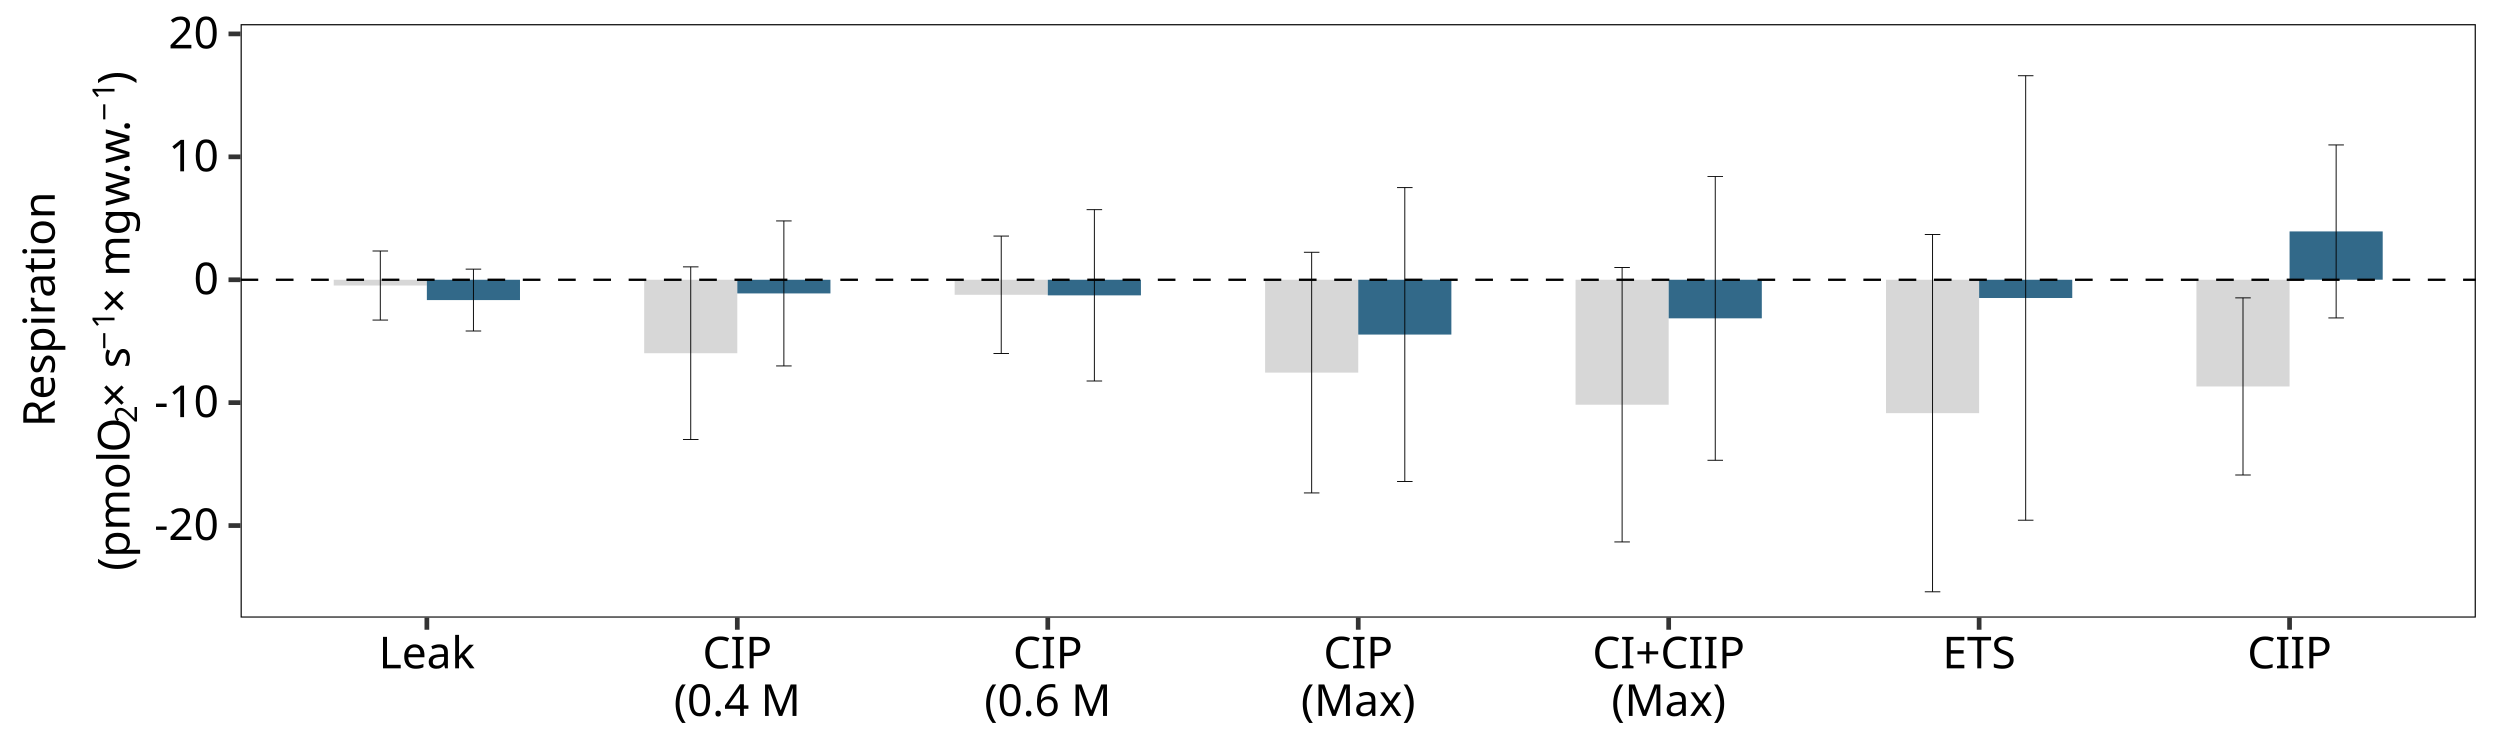
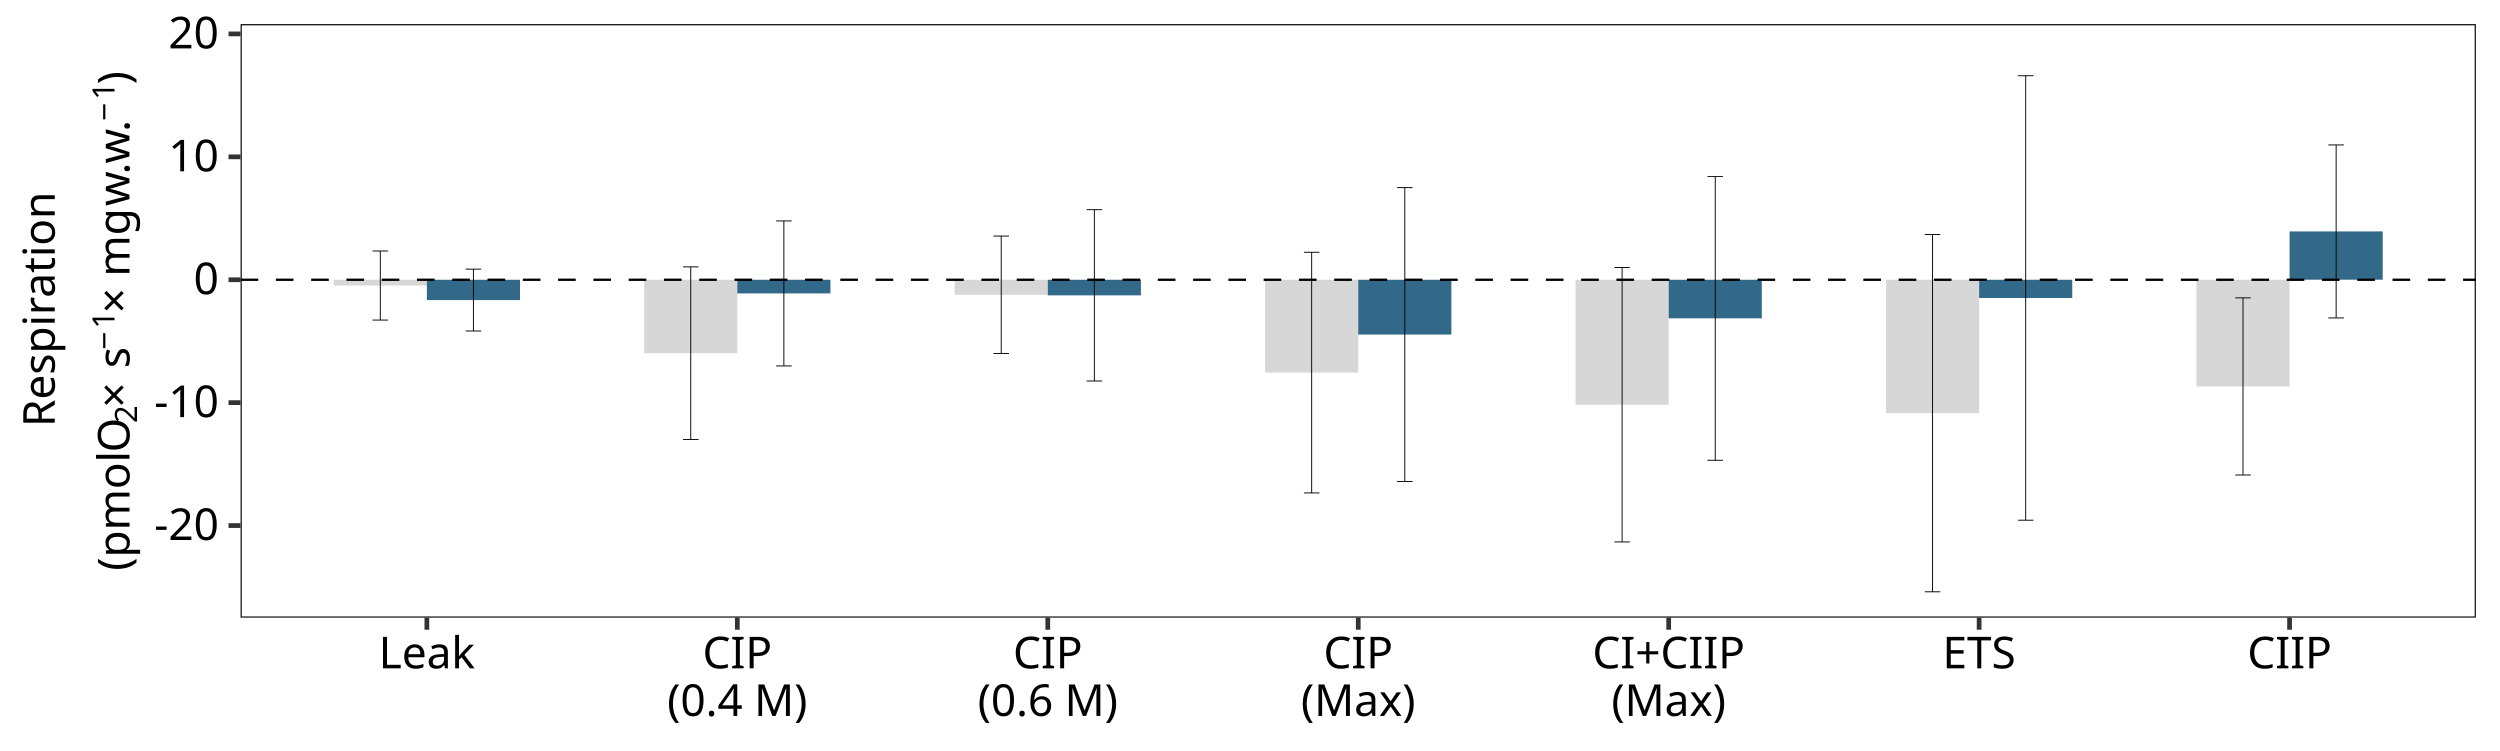
<svg xmlns="http://www.w3.org/2000/svg" class="svglite" width="566.93pt" height="170.08pt" viewBox="0 0 566.93 170.08">
  <defs>
    <style type="text/css">
    .svglite line, .svglite polyline, .svglite polygon, .svglite path, .svglite rect, .svglite circle {
      fill: none;
      stroke: #000000;
      stroke-linecap: round;
      stroke-linejoin: round;
      stroke-miterlimit: 10.00;
    }
    .svglite text {
      white-space: pre;
    }
  </style>
  </defs>
  <rect width="100%" height="100%" style="stroke: none; fill: none;" />
  <defs>
    <clipPath id="cpMC4wMHw1NjYuOTN8MC4wMHwxNzAuMDg=">
      <rect x="0.00" y="0.00" width="566.93" height="170.08" />
    </clipPath>
  </defs>
  <g clip-path="url(#cpMC4wMHw1NjYuOTN8MC4wMHwxNzAuMDg=)">
</g>
  <defs>
    <clipPath id="cpNTQuNTZ8NTYxLjQ1fDUuNDh8MTQwLjA2">
      <rect x="54.56" y="5.48" width="506.89" height="134.58" />
    </clipPath>
  </defs>
  <g clip-path="url(#cpNTQuNTZ8NTYxLjQ1fDUuNDh8MTQwLjA2)">
    <rect x="75.68" y="63.44" width="21.12" height="1.31" style="stroke-width: 1.07; stroke: none; stroke-linecap: butt; stroke-linejoin: miter; fill: #D7D7D7;" />
    <rect x="96.80" y="63.44" width="21.12" height="4.61" style="stroke-width: 1.07; stroke: none; stroke-linecap: butt; stroke-linejoin: miter; fill: #326989;" />
    <rect x="146.08" y="63.44" width="21.12" height="16.66" style="stroke-width: 1.07; stroke: none; stroke-linecap: butt; stroke-linejoin: miter; fill: #D7D7D7;" />
    <rect x="167.20" y="63.44" width="21.12" height="3.10" style="stroke-width: 1.07; stroke: none; stroke-linecap: butt; stroke-linejoin: miter; fill: #326989;" />
    <rect x="216.49" y="63.44" width="21.12" height="3.41" style="stroke-width: 1.07; stroke: none; stroke-linecap: butt; stroke-linejoin: miter; fill: #D7D7D7;" />
    <rect x="237.61" y="63.44" width="21.12" height="3.54" style="stroke-width: 1.07; stroke: none; stroke-linecap: butt; stroke-linejoin: miter; fill: #326989;" />
    <rect x="286.89" y="63.44" width="21.12" height="21.06" style="stroke-width: 1.07; stroke: none; stroke-linecap: butt; stroke-linejoin: miter; fill: #D7D7D7;" />
    <rect x="308.01" y="63.44" width="21.12" height="12.43" style="stroke-width: 1.07; stroke: none; stroke-linecap: butt; stroke-linejoin: miter; fill: #326989;" />
    <rect x="357.29" y="63.44" width="21.12" height="28.34" style="stroke-width: 1.07; stroke: none; stroke-linecap: butt; stroke-linejoin: miter; fill: #D7D7D7;" />
    <rect x="378.41" y="63.44" width="21.12" height="8.75" style="stroke-width: 1.07; stroke: none; stroke-linecap: butt; stroke-linejoin: miter; fill: #326989;" />
    <rect x="427.69" y="63.44" width="21.12" height="30.25" style="stroke-width: 1.07; stroke: none; stroke-linecap: butt; stroke-linejoin: miter; fill: #D7D7D7;" />
    <rect x="448.81" y="63.44" width="21.12" height="4.14" style="stroke-width: 1.07; stroke: none; stroke-linecap: butt; stroke-linejoin: miter; fill: #326989;" />
    <rect x="498.09" y="63.44" width="21.12" height="24.20" style="stroke-width: 1.07; stroke: none; stroke-linecap: butt; stroke-linejoin: miter; fill: #D7D7D7;" />
    <rect x="519.21" y="52.48" width="21.12" height="10.95" style="stroke-width: 1.07; stroke: none; stroke-linecap: butt; stroke-linejoin: miter; fill: #326989;" />
    <polyline points="84.48,56.92 88.00,56.92 " style="stroke-width: 0.21; stroke-linecap: butt;" />
    <polyline points="86.24,56.92 86.24,72.58 " style="stroke-width: 0.21; stroke-linecap: butt;" />
    <polyline points="84.48,72.58 88.00,72.58 " style="stroke-width: 0.21; stroke-linecap: butt;" />
    <polyline points="154.88,60.52 158.40,60.52 " style="stroke-width: 0.21; stroke-linecap: butt;" />
    <polyline points="156.64,60.52 156.64,99.67 " style="stroke-width: 0.21; stroke-linecap: butt;" />
    <polyline points="154.88,99.67 158.40,99.67 " style="stroke-width: 0.21; stroke-linecap: butt;" />
    <polyline points="225.29,53.53 228.81,53.53 " style="stroke-width: 0.21; stroke-linecap: butt;" />
    <polyline points="227.05,53.53 227.05,80.16 " style="stroke-width: 0.21; stroke-linecap: butt;" />
    <polyline points="225.29,80.16 228.81,80.16 " style="stroke-width: 0.21; stroke-linecap: butt;" />
    <polyline points="295.69,57.21 299.21,57.21 " style="stroke-width: 0.21; stroke-linecap: butt;" />
    <polyline points="297.45,57.21 297.45,111.79 " style="stroke-width: 0.21; stroke-linecap: butt;" />
    <polyline points="295.69,111.79 299.21,111.79 " style="stroke-width: 0.21; stroke-linecap: butt;" />
    <polyline points="366.09,60.67 369.61,60.67 " style="stroke-width: 0.21; stroke-linecap: butt;" />
    <polyline points="367.85,60.67 367.85,122.89 " style="stroke-width: 0.21; stroke-linecap: butt;" />
    <polyline points="366.09,122.89 369.61,122.89 " style="stroke-width: 0.21; stroke-linecap: butt;" />
    <polyline points="436.49,53.17 440.01,53.17 " style="stroke-width: 0.21; stroke-linecap: butt;" />
    <polyline points="438.25,53.17 438.25,134.21 " style="stroke-width: 0.21; stroke-linecap: butt;" />
    <polyline points="436.49,134.21 440.01,134.21 " style="stroke-width: 0.21; stroke-linecap: butt;" />
    <polyline points="506.89,67.55 510.41,67.55 " style="stroke-width: 0.21; stroke-linecap: butt;" />
    <polyline points="508.65,67.55 508.65,107.72 " style="stroke-width: 0.21; stroke-linecap: butt;" />
    <polyline points="506.89,107.72 510.41,107.72 " style="stroke-width: 0.21; stroke-linecap: butt;" />
    <polyline points="105.60,61.03 109.12,61.03 " style="stroke-width: 0.21; stroke-linecap: butt;" />
    <polyline points="107.36,61.03 107.36,75.06 " style="stroke-width: 0.21; stroke-linecap: butt;" />
    <polyline points="105.60,75.06 109.12,75.06 " style="stroke-width: 0.21; stroke-linecap: butt;" />
    <polyline points="176.00,50.10 179.52,50.10 " style="stroke-width: 0.21; stroke-linecap: butt;" />
    <polyline points="177.76,50.10 177.76,82.98 " style="stroke-width: 0.21; stroke-linecap: butt;" />
    <polyline points="176.00,82.98 179.52,82.98 " style="stroke-width: 0.21; stroke-linecap: butt;" />
    <polyline points="246.41,47.54 249.93,47.54 " style="stroke-width: 0.21; stroke-linecap: butt;" />
    <polyline points="248.17,47.54 248.17,86.40 " style="stroke-width: 0.21; stroke-linecap: butt;" />
    <polyline points="246.41,86.40 249.93,86.40 " style="stroke-width: 0.21; stroke-linecap: butt;" />
    <polyline points="316.81,42.54 320.33,42.54 " style="stroke-width: 0.21; stroke-linecap: butt;" />
    <polyline points="318.57,42.54 318.57,109.19 " style="stroke-width: 0.21; stroke-linecap: butt;" />
    <polyline points="316.81,109.19 320.33,109.19 " style="stroke-width: 0.21; stroke-linecap: butt;" />
    <polyline points="387.21,40.01 390.73,40.01 " style="stroke-width: 0.21; stroke-linecap: butt;" />
    <polyline points="388.97,40.01 388.97,104.37 " style="stroke-width: 0.21; stroke-linecap: butt;" />
    <polyline points="387.21,104.37 390.73,104.37 " style="stroke-width: 0.21; stroke-linecap: butt;" />
    <polyline points="457.61,17.18 461.13,17.18 " style="stroke-width: 0.21; stroke-linecap: butt;" />
    <polyline points="459.37,17.18 459.37,117.96 " style="stroke-width: 0.21; stroke-linecap: butt;" />
    <polyline points="457.61,117.96 461.13,117.96 " style="stroke-width: 0.21; stroke-linecap: butt;" />
    <polyline points="528.01,32.87 531.53,32.87 " style="stroke-width: 0.21; stroke-linecap: butt;" />
    <polyline points="529.77,32.87 529.77,72.10 " style="stroke-width: 0.21; stroke-linecap: butt;" />
    <polyline points="528.01,72.10 531.53,72.10 " style="stroke-width: 0.21; stroke-linecap: butt;" />
    <line x1="54.56" y1="63.44" x2="561.45" y2="63.44" style="stroke-width: 0.53; stroke-dasharray: 4.00,4.00; stroke-linecap: butt;" />
    <rect x="54.56" y="5.48" width="506.89" height="134.58" style="stroke-width: 0.53;" />
  </g>
  <g clip-path="url(#cpMC4wMHw1NjYuOTN8MC4wMHwxNzAuMDg=)">
    <text x="49.63" y="122.46" text-anchor="end" style="font-size: 10.00px; font-family: &quot;Source Sans Pro&quot;;" textLength="13.05px" lengthAdjust="spacingAndGlyphs">-20</text>
    <text x="49.63" y="94.59" text-anchor="end" style="font-size: 10.00px; font-family: &quot;Source Sans Pro&quot;;" textLength="13.05px" lengthAdjust="spacingAndGlyphs">-10</text>
    <text x="49.63" y="66.72" text-anchor="end" style="font-size: 10.00px; font-family: &quot;Source Sans Pro&quot;;" textLength="4.97px" lengthAdjust="spacingAndGlyphs">0</text>
    <text x="49.63" y="38.85" text-anchor="end" style="font-size: 10.00px; font-family: &quot;Source Sans Pro&quot;;" textLength="9.94px" lengthAdjust="spacingAndGlyphs">10</text>
    <text x="49.63" y="10.97" text-anchor="end" style="font-size: 10.00px; font-family: &quot;Source Sans Pro&quot;;" textLength="9.94px" lengthAdjust="spacingAndGlyphs">20</text>
    <polyline points="51.82,119.18 54.56,119.18 " style="stroke-width: 1.07; stroke: #333333; stroke-linecap: butt;" />
    <polyline points="51.82,91.31 54.56,91.31 " style="stroke-width: 1.07; stroke: #333333; stroke-linecap: butt;" />
    <polyline points="51.82,63.44 54.56,63.44 " style="stroke-width: 1.07; stroke: #333333; stroke-linecap: butt;" />
    <polyline points="51.82,35.56 54.56,35.56 " style="stroke-width: 1.07; stroke: #333333; stroke-linecap: butt;" />
    <polyline points="51.82,7.69 54.56,7.69 " style="stroke-width: 1.07; stroke: #333333; stroke-linecap: butt;" />
    <polyline points="96.80,142.80 96.80,140.06 " style="stroke-width: 1.07; stroke: #333333; stroke-linecap: butt;" />
    <polyline points="167.20,142.80 167.20,140.06 " style="stroke-width: 1.07; stroke: #333333; stroke-linecap: butt;" />
    <polyline points="237.61,142.80 237.61,140.06 " style="stroke-width: 1.07; stroke: #333333; stroke-linecap: butt;" />
    <polyline points="308.01,142.80 308.01,140.06 " style="stroke-width: 1.07; stroke: #333333; stroke-linecap: butt;" />
    <polyline points="378.41,142.80 378.41,140.06 " style="stroke-width: 1.07; stroke: #333333; stroke-linecap: butt;" />
    <polyline points="448.81,142.80 448.81,140.06 " style="stroke-width: 1.07; stroke: #333333; stroke-linecap: butt;" />
    <polyline points="519.21,142.80 519.21,140.06 " style="stroke-width: 1.07; stroke: #333333; stroke-linecap: butt;" />
    <text x="96.80" y="151.56" text-anchor="middle" style="font-size: 10.00px; font-family: &quot;Source Sans Pro&quot;;" textLength="19.81px" lengthAdjust="spacingAndGlyphs">Leak</text>
    <text x="167.20" y="151.56" text-anchor="middle" style="font-size: 10.00px; font-family: &quot;Source Sans Pro&quot;;" textLength="13.99px" lengthAdjust="spacingAndGlyphs">CIP</text>
-     <text x="167.20" y="162.36" text-anchor="middle" style="font-size: 10.00px; font-family: &quot;Source Sans Pro&quot;;" textLength="24.72px" lengthAdjust="spacingAndGlyphs">(0.4 M</text>
+     <text x="167.20" y="162.36" text-anchor="middle" style="font-size: 10.00px; font-family: &quot;Source Sans Pro&quot;;" textLength="27.74px" lengthAdjust="spacingAndGlyphs">(0.4 M)</text>
    <text x="237.61" y="151.56" text-anchor="middle" style="font-size: 10.00px; font-family: &quot;Source Sans Pro&quot;;" textLength="13.99px" lengthAdjust="spacingAndGlyphs">CIP</text>
-     <text x="237.61" y="162.36" text-anchor="middle" style="font-size: 10.00px; font-family: &quot;Source Sans Pro&quot;;" textLength="24.72px" lengthAdjust="spacingAndGlyphs">(0.6 M</text>
+     <text x="237.61" y="162.36" text-anchor="middle" style="font-size: 10.00px; font-family: &quot;Source Sans Pro&quot;;" textLength="27.74px" lengthAdjust="spacingAndGlyphs">(0.6 M)</text>
    <text x="308.01" y="151.56" text-anchor="middle" style="font-size: 10.00px; font-family: &quot;Source Sans Pro&quot;;" textLength="13.99px" lengthAdjust="spacingAndGlyphs">CIP</text>
    <text x="308.01" y="162.36" text-anchor="middle" style="font-size: 10.00px; font-family: &quot;Source Sans Pro&quot;;" textLength="22.82px" lengthAdjust="spacingAndGlyphs">(Max)</text>
    <text x="378.41" y="151.56" text-anchor="middle" style="font-size: 10.00px; font-family: &quot;Source Sans Pro&quot;;" textLength="29.92px" lengthAdjust="spacingAndGlyphs">CI+CIIP</text>
    <text x="378.41" y="162.36" text-anchor="middle" style="font-size: 10.00px; font-family: &quot;Source Sans Pro&quot;;" textLength="22.82px" lengthAdjust="spacingAndGlyphs">(Max)</text>
    <text x="448.81" y="151.56" text-anchor="middle" style="font-size: 10.00px; font-family: &quot;Source Sans Pro&quot;;" textLength="15.98px" lengthAdjust="spacingAndGlyphs">ETS</text>
    <text x="519.21" y="151.56" text-anchor="middle" style="font-size: 10.00px; font-family: &quot;Source Sans Pro&quot;;" textLength="16.62px" lengthAdjust="spacingAndGlyphs">CIIP</text>
    <text transform="translate(12.42,96.82) rotate(-90)" style="font-size: 10.00px; font-family: &quot;Source Sans Pro&quot;;" textLength="48.09px" lengthAdjust="spacingAndGlyphs">Respiration</text>
    <text transform="translate(29.37,129.42) rotate(-90)" style="font-size: 10.00px; font-family: &quot;Source Sans Pro&quot;;" textLength="26.85px" lengthAdjust="spacingAndGlyphs">(pmol </text>
    <text transform="translate(29.37,102.57) rotate(-90)" style="font-size: 10.00px; font-family: &quot;Source Sans Pro&quot;;" textLength="6.64px" lengthAdjust="spacingAndGlyphs">O</text>
    <text transform="translate(31.07,95.93) rotate(-90)" style="font-size: 7.00px; font-family: &quot;Source Sans Pro&quot;;" textLength="3.48px" lengthAdjust="spacingAndGlyphs">2</text>
    <text transform="translate(29.37,92.45) rotate(-90)" style="font-size: 10.00px; font-family: &quot;Source Sans Pro&quot;;" textLength="8.97px" lengthAdjust="spacingAndGlyphs"> × </text>
    <text transform="translate(29.37,83.48) rotate(-90)" style="font-size: 10.00px; font-family: &quot;Source Sans Pro&quot;;" textLength="4.18px" lengthAdjust="spacingAndGlyphs">s</text>
    <text transform="translate(25.97,79.30) rotate(-90)" style="font-size: 7.00px; font-family: &quot;Arial&quot;;" textLength="4.78px" lengthAdjust="spacingAndGlyphs">−</text>
    <text transform="translate(25.97,74.52) rotate(-90)" style="font-size: 7.00px; font-family: &quot;Source Sans Pro&quot;;" textLength="3.48px" lengthAdjust="spacingAndGlyphs">1</text>
    <text transform="translate(29.37,71.04) rotate(-90)" style="font-size: 10.00px; font-family: &quot;Source Sans Pro&quot;;" textLength="24.31px" lengthAdjust="spacingAndGlyphs"> × mg </text>
    <text transform="translate(29.37,46.73) rotate(-90)" style="font-size: 10.00px; font-family: &quot;Source Sans Pro&quot;;" textLength="7.18px" lengthAdjust="spacingAndGlyphs">w</text>
    <text transform="translate(29.37,39.55) rotate(-90)" style="font-size: 10.00px; font-family: &quot;Source Sans Pro&quot;;" textLength="2.48px" lengthAdjust="spacingAndGlyphs">.</text>
    <text transform="translate(29.37,37.07) rotate(-90)" style="font-size: 10.00px; font-family: &quot;Source Sans Pro&quot;;" textLength="7.18px" lengthAdjust="spacingAndGlyphs">w</text>
    <text transform="translate(29.37,29.89) rotate(-90)" style="font-size: 10.00px; font-family: &quot;Source Sans Pro&quot;;" textLength="2.48px" lengthAdjust="spacingAndGlyphs">.</text>
    <text transform="translate(25.97,27.41) rotate(-90)" style="font-size: 7.00px; font-family: &quot;Arial&quot;;" textLength="4.78px" lengthAdjust="spacingAndGlyphs">−</text>
    <text transform="translate(25.97,22.63) rotate(-90)" style="font-size: 7.00px; font-family: &quot;Source Sans Pro&quot;;" textLength="3.48px" lengthAdjust="spacingAndGlyphs">1</text>
    <text transform="translate(29.37,19.15) rotate(-90)" style="font-size: 10.00px; font-family: &quot;Source Sans Pro&quot;;" textLength="3.02px" lengthAdjust="spacingAndGlyphs">)</text>
  </g>
</svg>
